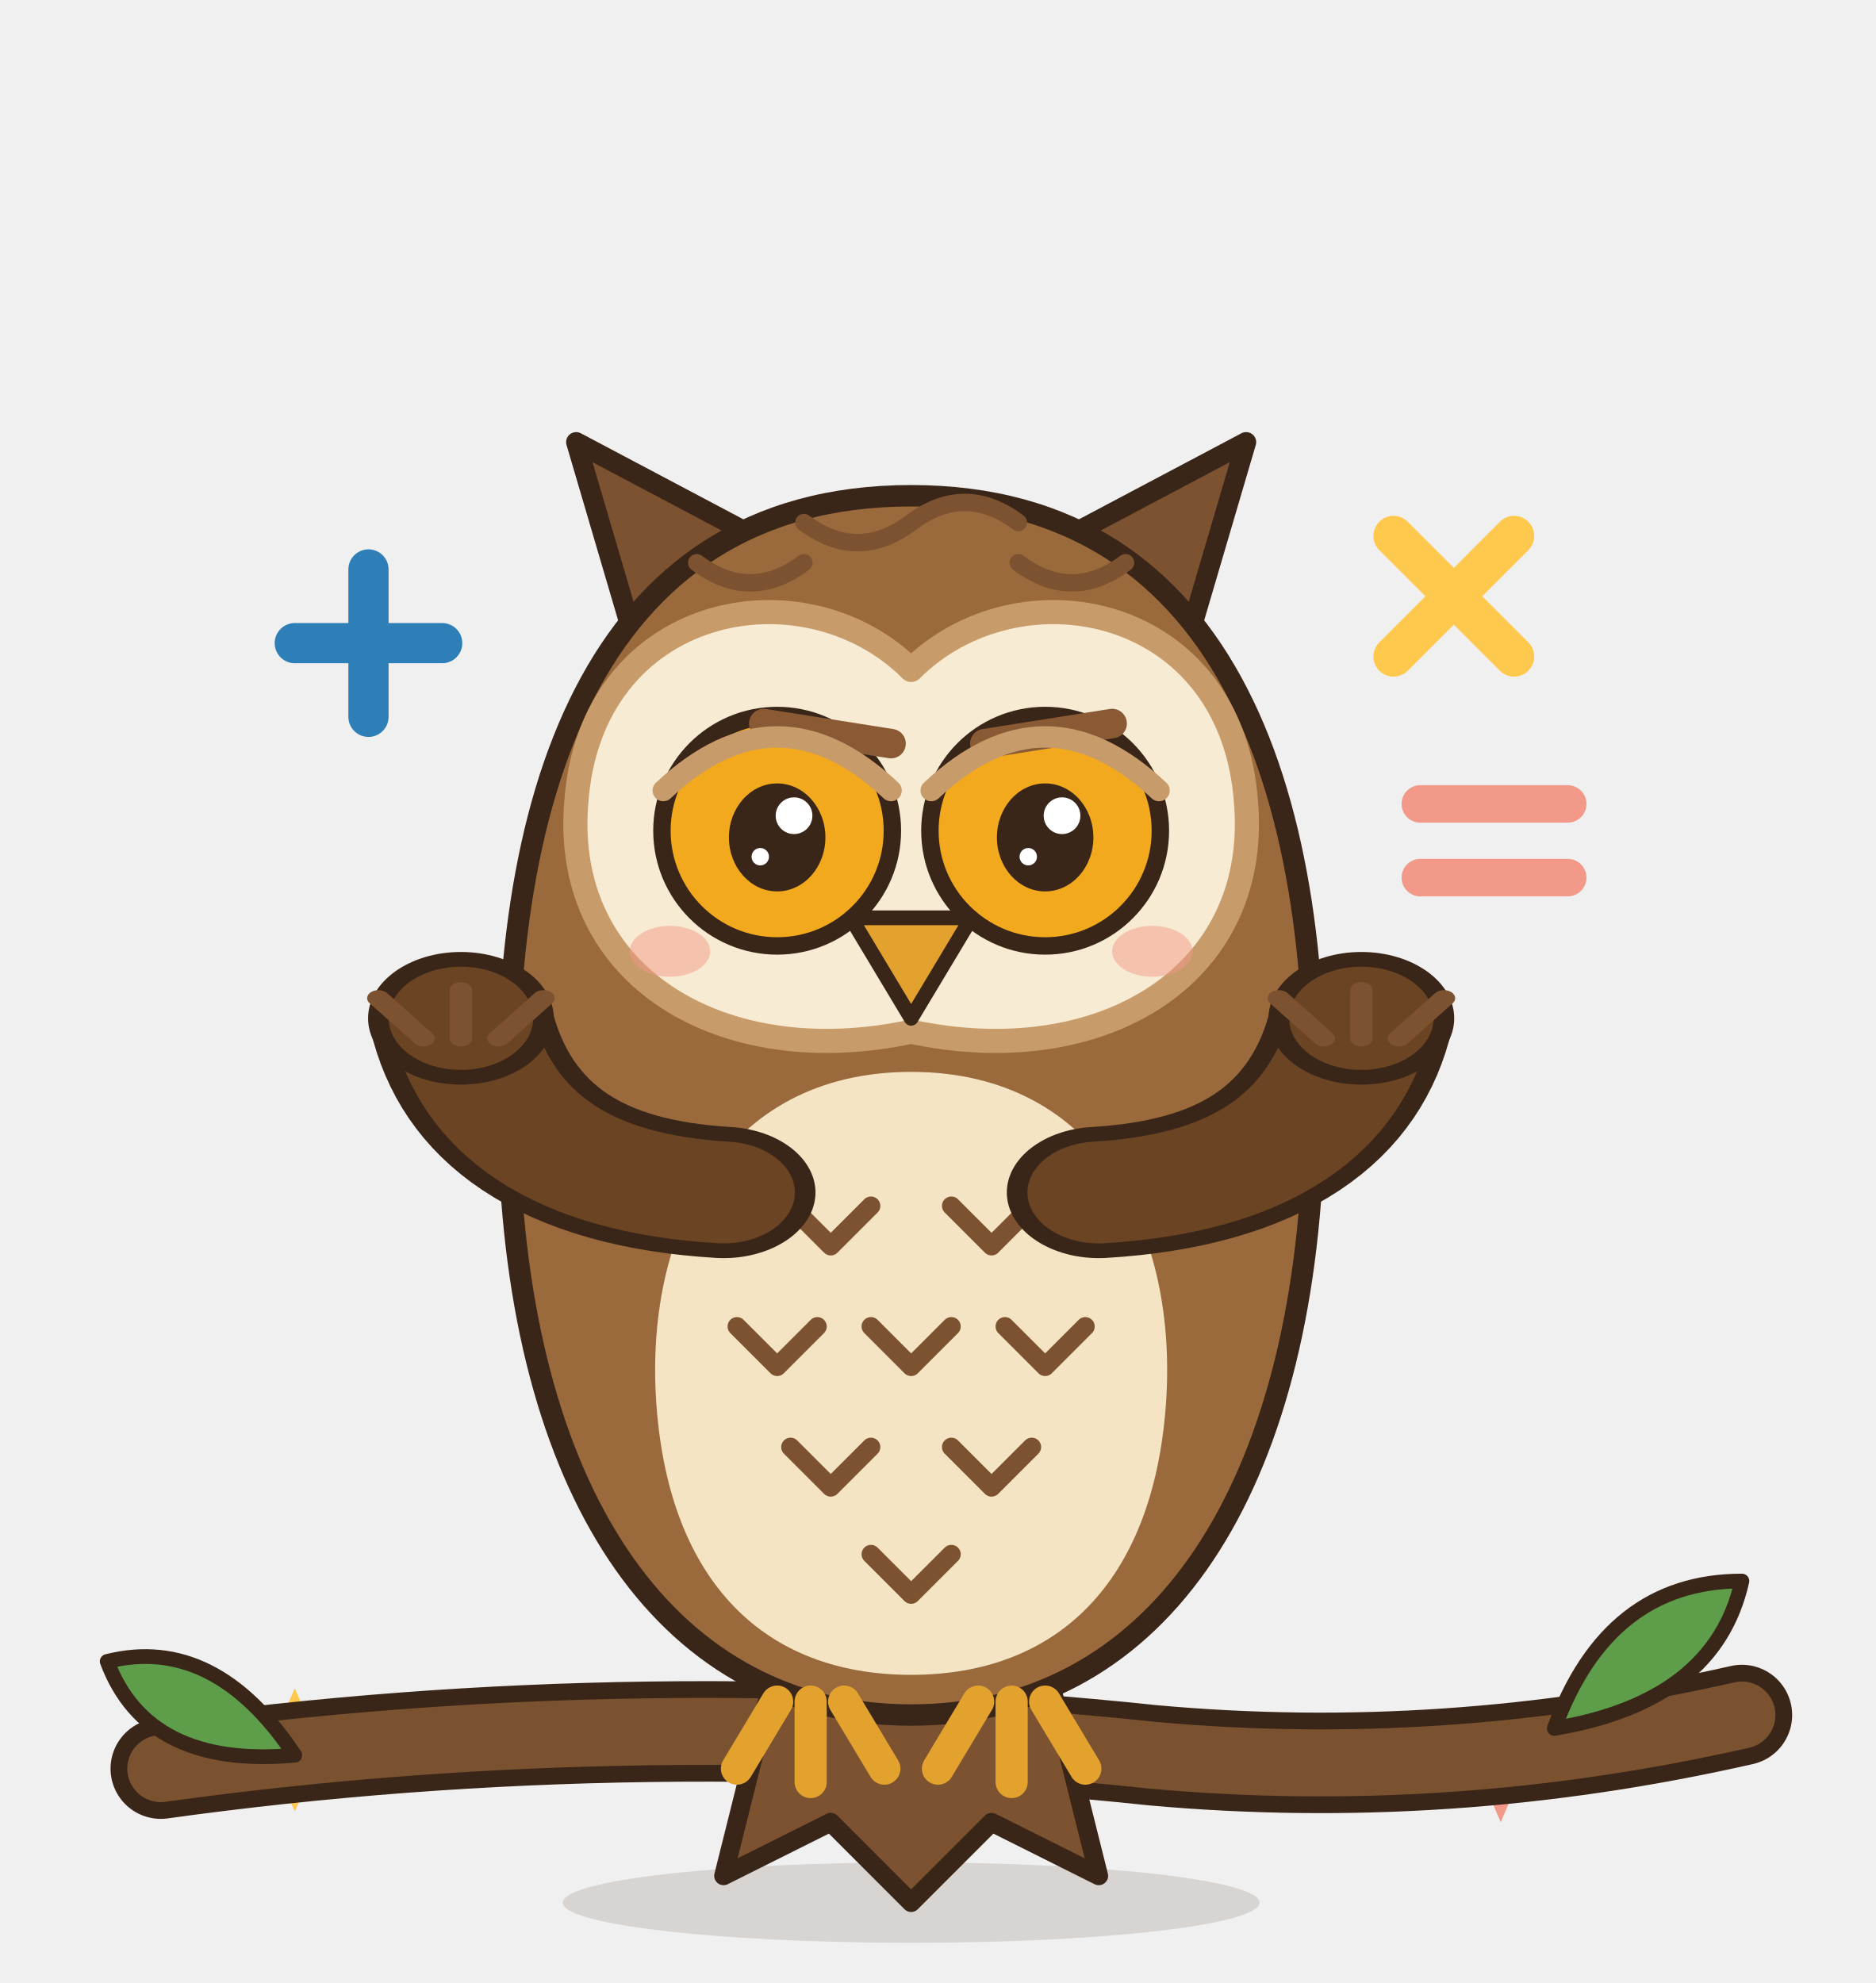
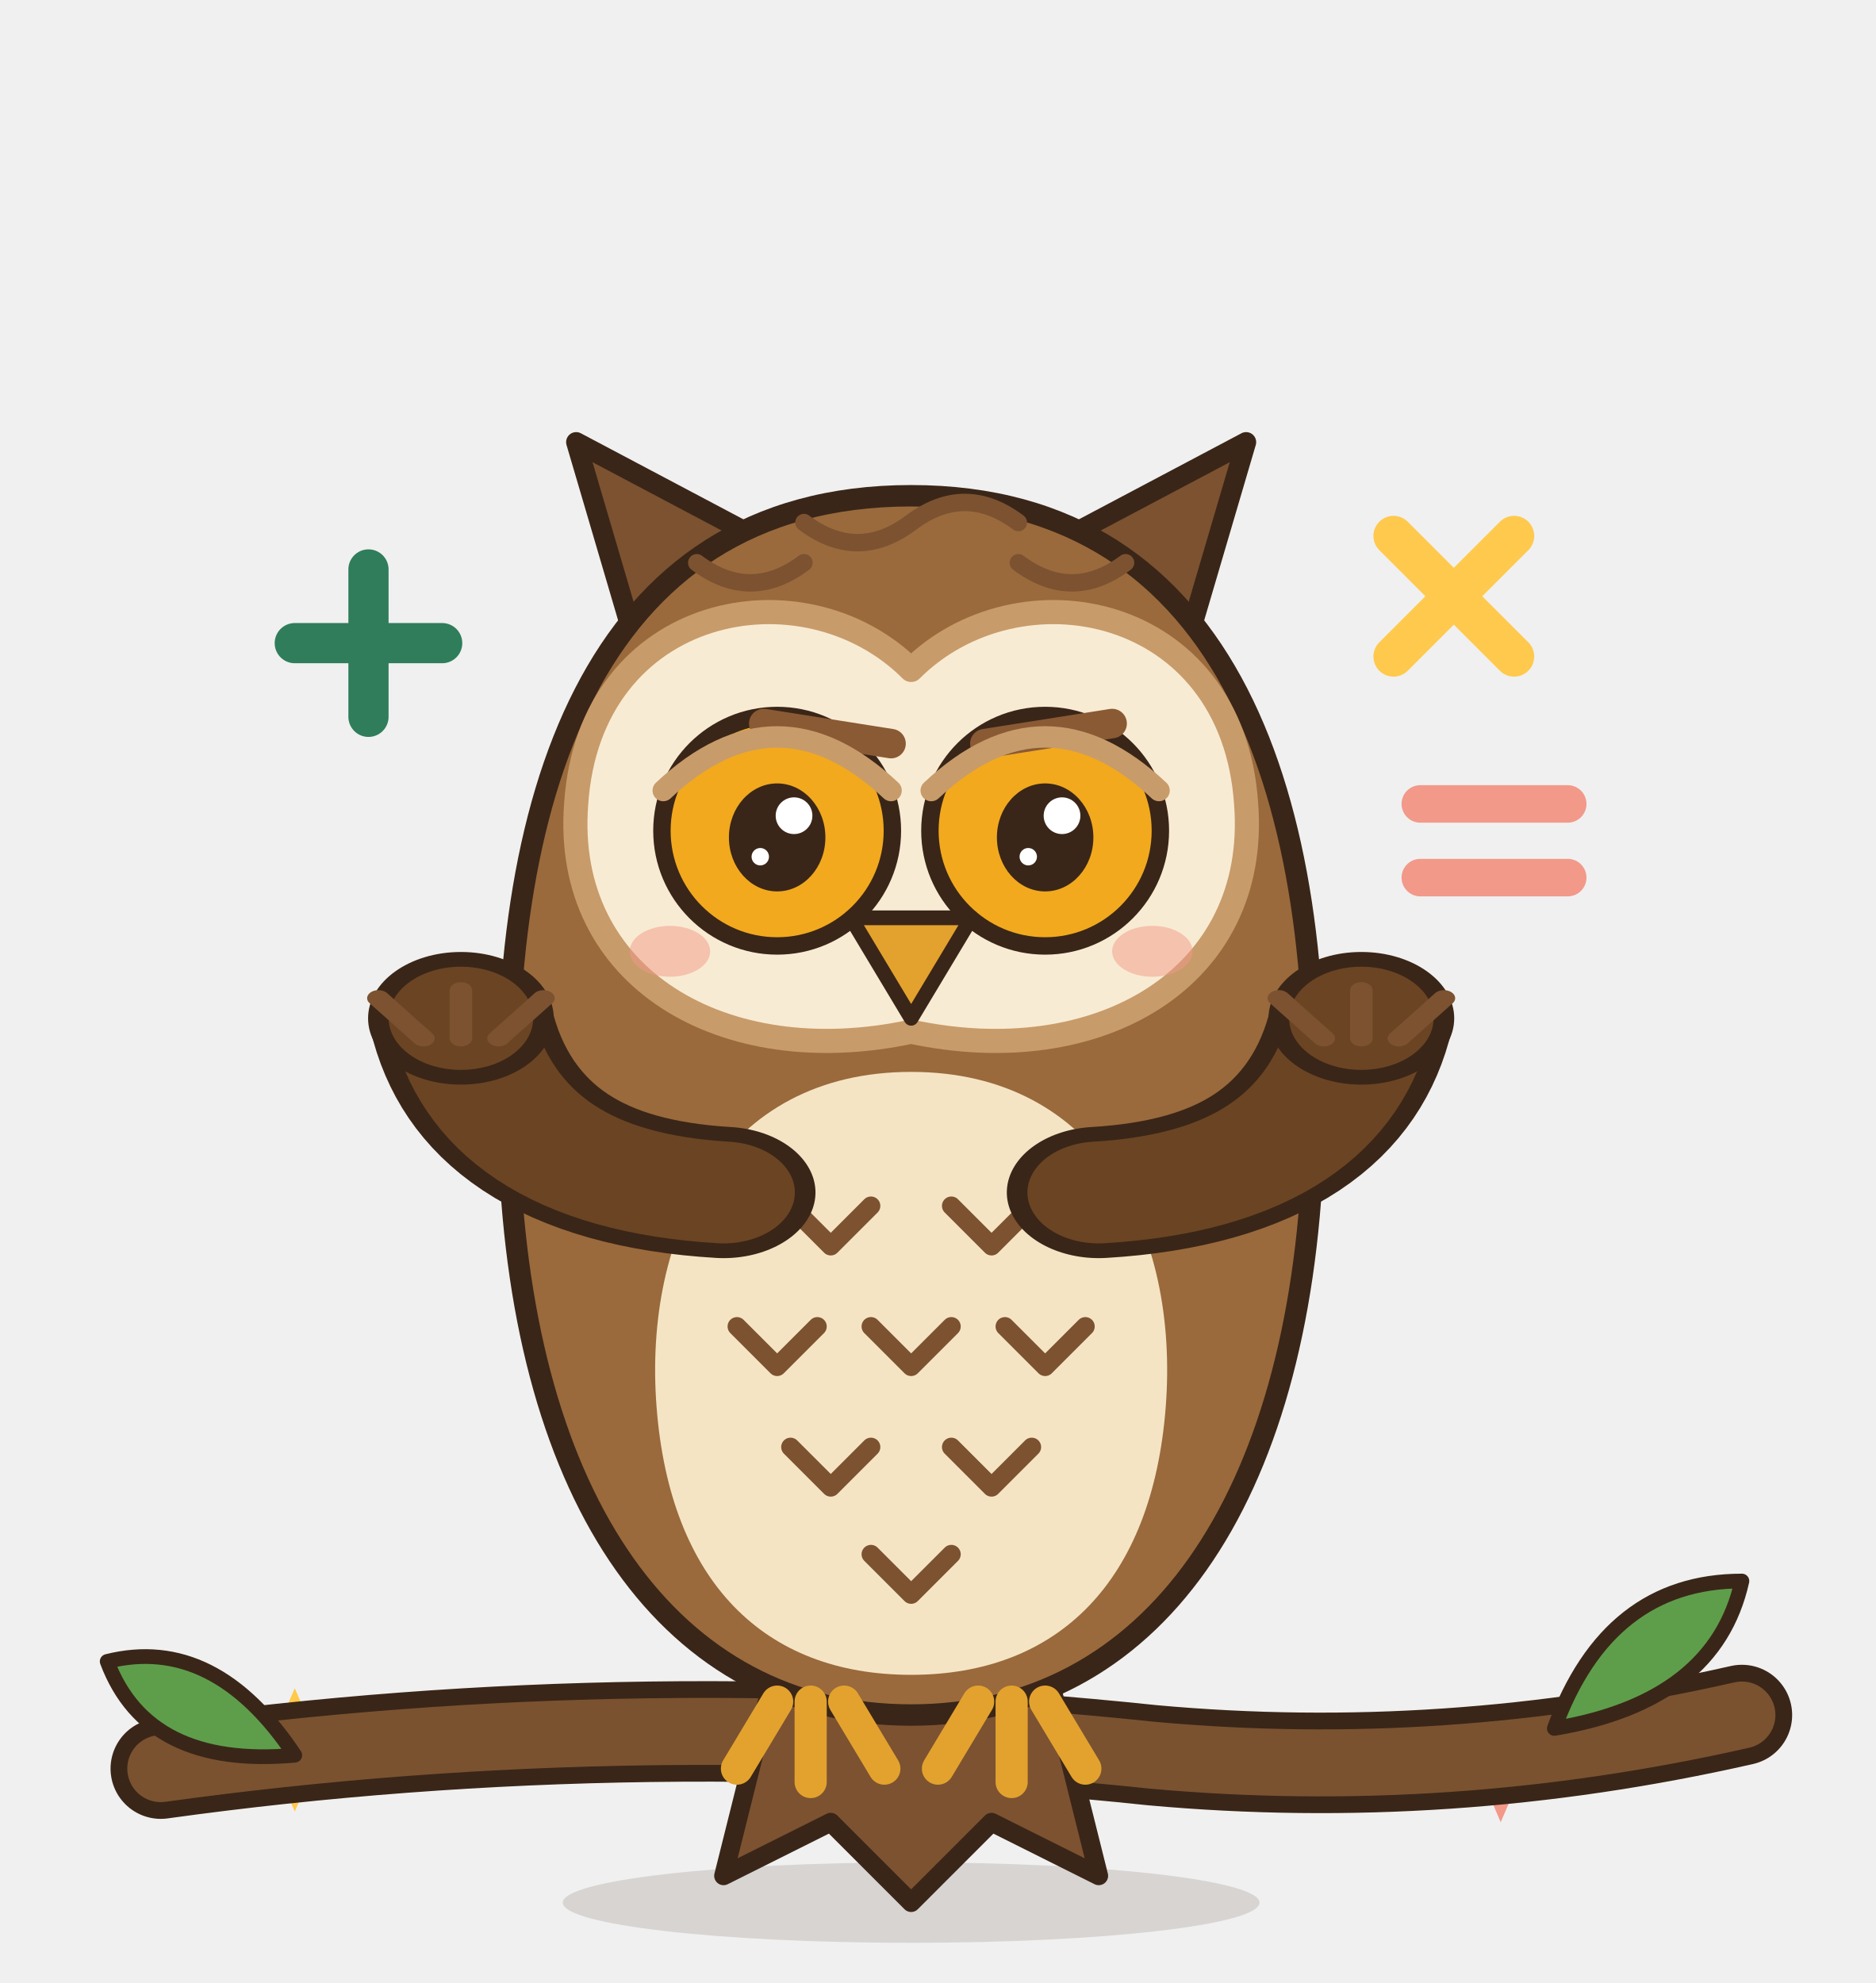
<svg xmlns="http://www.w3.org/2000/svg" viewBox="-8 -28 140 148" width="280" height="296" role="img" aria-labelledby="t">
  <style>.rd-wingL{transform-box:fill-box;transform-origin:100% 70%;animation:rd-flapL .38s ease-in-out infinite alternate}
.rd-wingR{transform-box:fill-box;transform-origin:0% 70%;animation:rd-flapR .38s ease-in-out infinite alternate}
.rd-star{transform-box:fill-box;transform-origin:center;animation:rd-star 2.2s ease-in-out infinite}
.rd-dust{transform-box:fill-box;transform-origin:center;animation:rd-dust 3s ease-in infinite}.rd-dust.b{animation-delay:1s}.rd-dust.c{animation-delay:2s}
.rd-shine{animation:rd-shine 3s ease-in-out infinite}
.rd-all{transform-box:fill-box;transform-origin:50% 100%;animation:rd-float 2.4s ease-in-out infinite}
.rd-look{animation:rd-look 5s ease-in-out infinite}
.rd-swing{transform-box:fill-box;transform-origin:100% 0%;animation:rd-swing 1.6s ease-in-out infinite alternate}
.rd-tip{transform-box:fill-box;transform-origin:center;animation:rd-tip 1.2s ease-in-out infinite alternate}
.rd-cheek{animation:rd-cheek 2.4s ease-in-out infinite}
.rd-dust,.rd-look,.rd-eyes,.rd-mouth-t,.rd-wave,.rd-bulb,.rd-ping,.rd-spark,.rd-dot,.rd-drop,.rd-sym,.rd-armL,.rd-armR,.rd-q{transform-box:fill-box;transform-origin:center}
.rd-eyes{animation:rd-blink 3.2s infinite}
.rd-ping{animation:rd-ping 2.4s ease-out infinite;transform-origin:50% 100%}
.rd-ping.b{animation-delay:.5s}
.rd-wave{transform-origin:0% 100%;animation:rd-wave .55s ease-in-out infinite alternate}
.rd-mouth-t{animation:rd-talk .24s ease-in-out infinite alternate}
.rd-snd{animation:rd-fade 1s ease-in-out infinite}.rd-snd.b{animation-delay:.3s}
.rd-bulb{animation:rd-pop 1.4s ease-in-out infinite alternate}
.rd-dot{animation:rd-fade 1.6s ease-in-out infinite}.rd-dot.b{animation-delay:.25s}.rd-dot.c{animation-delay:.5s}
.rd-spark{animation:rd-twinkle 1.1s ease-in-out infinite alternate}.rd-spark.b{animation-delay:.35s}.rd-spark.c{animation-delay:.7s}
.rd-jump{animation:rd-jump .5s cubic-bezier(.3,0,.5,1) infinite alternate}
.rd-drop{animation:rd-drop 1.8s ease-in infinite}
.rd-sym{animation:rd-bob 1.8s ease-in-out infinite alternate}.rd-sym.b{animation-delay:.4s}.rd-sym.c{animation-delay:.8s}
.rd-q{animation:rd-tilt 1.6s ease-in-out infinite alternate}
.rd-point{transform-box:fill-box;transform-origin:0% 100%;animation:rd-point .8s ease-in-out infinite alternate}
.rd-fist{transform-box:fill-box;transform-origin:100% 100%;animation:rd-fist .5s ease-in-out infinite alternate}
@keyframes rd-float{0%,100%{transform:translateY(0) rotate(0deg) scale(1,1)}25%{transform:translateY(-5px) rotate(-2.5deg) scale(.98,1.03)}50%{transform:translateY(-7px) rotate(0deg) scale(1,1)}75%{transform:translateY(-5px) rotate(2.5deg) scale(.98,1.03)}}
@keyframes rd-flapL{from{transform:rotate(8deg) scaleX(1)}to{transform:rotate(-14deg) scaleX(.72)}}
@keyframes rd-flapR{from{transform:rotate(-8deg) scaleX(1)}to{transform:rotate(14deg) scaleX(.72)}}
@keyframes rd-star{0%,100%{transform:rotate(0deg) scale(1)}50%{transform:rotate(72deg) scale(1.22)}}
@keyframes rd-dust{0%{transform:translateY(8px) scale(.3);opacity:0}20%{opacity:1}100%{transform:translateY(-26px) scale(1) rotate(90deg);opacity:0}}
@keyframes rd-shine{0%,100%{opacity:.35}50%{opacity:.75}}
@keyframes rd-look{0%,30%,100%{transform:translateX(0)}38%,55%{transform:translateX(-2.5px)}63%,80%{transform:translateX(2.5px)}}
@keyframes rd-swing{from{transform:rotate(-12deg)}to{transform:rotate(10deg)}}
@keyframes rd-tip{from{transform:scale(.85)}to{transform:scale(1.25)}}
@keyframes rd-cheek{0%,100%{opacity:.35}50%{opacity:.75}}
@keyframes rd-blink{0%,93%,100%{transform:scaleY(1)}96.5%{transform:scaleY(.08)}}
@keyframes rd-ping{0%{opacity:.9;transform:scale(.5)}100%{opacity:0;transform:scale(1.25)}}
@keyframes rd-wave{from{transform:rotate(-18deg)}to{transform:rotate(24deg)}}
@keyframes rd-talk{from{transform:scaleY(.3)}to{transform:scaleY(1.4)}}
@keyframes rd-fade{0%,100%{opacity:.15}50%{opacity:1}}
@keyframes rd-pop{from{transform:scale(.8) rotate(-6deg)}to{transform:scale(1.2) rotate(6deg)}}
@keyframes rd-twinkle{from{transform:scale(.4) rotate(0deg);opacity:.3}to{transform:scale(1.1) rotate(25deg);opacity:1}}
@keyframes rd-jump{from{transform:translateY(0) scale(1.04,.96)}to{transform:translateY(-12px) scale(.97,1.04)}}
@keyframes rd-drop{0%{transform:translateY(-3px);opacity:0}25%{opacity:1}100%{transform:translateY(9px);opacity:0}}
@keyframes rd-bob{from{transform:translateY(4px) rotate(-8deg)}to{transform:translateY(-5px) rotate(8deg)}}
@keyframes rd-tilt{from{transform:rotate(-14deg) translateY(2px)}to{transform:rotate(14deg) translateY(-3px)}}
@keyframes rd-point{from{transform:rotate(4deg)}to{transform:rotate(-16deg)}}
@keyframes rd-fist{from{transform:rotate(-6deg)}to{transform:rotate(16deg)}}
@media (prefers-reduced-motion:reduce){.rd-all,.rd-all *{animation:none!important}}</style>
  <ellipse cx="60" cy="114" rx="26" ry="3" fill="#3A2618" opacity=".14" />
  <path class="rd-dust" d="M14 98 l1.4 3.2 l3.2 1.4 l-3.2 1.4 l-1.4 3.2 l-1.4 -3.2 l-3.2 -1.4 l3.2 -1.4 z" fill="#FFC94D" />
  <path class="rd-dust b" d="M104 100 l1.2 2.8 l2.8 1.2 l-2.8 1.2 l-1.2 2.8 l-1.2 -2.8 l-2.8 -1.2 l2.8 -1.2 z" fill="#F2998A" />
-   <circle class="rd-dust c" cx="92" cy="104" r="1.9" fill="#2E7FB8" />
+   <circle class="rd-dust c" cx="92" cy="104" r="1.9" fill="#2F7D5B" />
  <g class="rd-all">
    <g>
      <path d="M4 104 Q40 99 78 103 Q100 105 122 100" fill="none" stroke="#3A2618" stroke-width="7.5" stroke-linecap="round" />
      <path d="M4 104 Q40 99 78 103 Q100 105 122 100" fill="none" stroke="#7A5230" stroke-width="5" stroke-linecap="round" />
      <g class="rd-swing">
        <path d="M108 101 Q112 90 122 90 Q120 99 108 101 Z" fill="#5E9E4B" stroke="#3A2618" stroke-width="1.1" stroke-linejoin="round" />
      </g>
      <path d="M14 103 Q8 94 0 96 Q3 104 14 103 Z" fill="#5E9E4B" stroke="#3A2618" stroke-width="1.1" stroke-linejoin="round" />
      <path d="M50 96 L46 112 L54 108 L60 114 L66 108 L74 112 L70 96 Z" fill="#7C5230" stroke="#3A2618" stroke-width="1.4" stroke-linejoin="round" />
      <path d="M40 22 L35 5 L52 14 Z M80 22 L85 5 L68 14 Z" fill="#7C5230" stroke="#3A2618" stroke-width="1.5" stroke-linejoin="round" />
      <path d="M60 9 C84 9 91 32 90 58 C89 84 78 100 60 100 C42 100 31 84 30 58 C29 32 36 9 60 9 Z" fill="#9A6A3C" stroke="#3A2618" stroke-width="1.6" />
      <path d="M44 14 q4 3 8 0 M68 14 q4 3 8 0 M52 11 q4 3 8 0 q4 -3 8 0" fill="none" stroke="#7C5230" stroke-width="1.3" stroke-linecap="round" />
      <path d="M60 52 C74 52 80 64 79 77 C78 90 71 97 60 97 C49 97 42 90 41 77 C40 64 46 52 60 52 Z" fill="#F4E4C4" />
      <path d="M51 62 l3 3 l3 -3 M63 62 l3 3 l3 -3 M47 71 l3 3 l3 -3 M57 71 l3 3 l3 -3 M67 71 l3 3 l3 -3 M51 80 l3 3 l3 -3 M63 80 l3 3 l3 -3 M57 88 l3 3 l3 -3" fill="none" stroke="#7C5230" stroke-width="1.4" stroke-linecap="round" stroke-linejoin="round" />
      <path d="M50 99 l-3 5 M52.5 99 v6 M55 99 l3 5 M65 99 l-3 5 M67.5 99 v6 M70 99 l3 5" stroke="#E3A22E" stroke-width="2.4" stroke-linecap="round" />
      <path d="M60 22 C52 14 36 17 35 32 C34 45 46 52 60 49 C74 52 86 45 85 32 C84 17 68 14 60 22 Z" fill="#F8EBD3" stroke="#C89B6A" stroke-width="1.8" stroke-linejoin="round" />
      <g class="rd-cheek">
        <ellipse cx="42" cy="43" rx="3" ry="1.9" fill="#F2998A" opacity=".5" />
        <ellipse cx="78" cy="43" rx="3" ry="1.9" fill="#F2998A" opacity=".5" />
      </g>
      <circle cx="50" cy="34" r="8.6" fill="#F2A91E" stroke="#3A2618" stroke-width="1.3" />
      <circle cx="70" cy="34" r="8.6" fill="#F2A91E" stroke="#3A2618" stroke-width="1.3" />
      <g class="rd-look">
        <g class="rd-eyes">
          <g transform="translate(-2 0)">
            <ellipse cx="52" cy="34.5" rx="3.6" ry="4.03" fill="#3A2618" />
            <circle cx="53.26" cy="32.88" r="1.37" fill="#FFFFFF" />
            <circle cx="50.74" cy="35.94" r="0.65" fill="#FFFFFF" />
          </g>
          <g transform="translate(2 0)">
            <ellipse cx="68" cy="34.5" rx="3.6" ry="4.03" fill="#3A2618" />
            <circle cx="69.26" cy="32.88" r="1.37" fill="#FFFFFF" />
            <circle cx="66.74" cy="35.94" r="0.65" fill="#FFFFFF" />
            <path d="M47 26 L56.5 27.5" fill="none" stroke="#8A5A34" stroke-width="2.2" stroke-linecap="round" />
            <path d="M73 26 L63.5 27.5" fill="none" stroke="#8A5A34" stroke-width="2.2" stroke-linecap="round" />
          </g>
        </g>
      </g>
      <path d="M41.5 31 Q50 23 58.5 31 M61.5 31 Q70 23 78.5 31" fill="none" stroke="#C89B6A" stroke-width="1.6" stroke-linecap="round" />
      <path d="M55.5 40.5 L64.5 40.5 L60 48 Z" fill="#E3A22E" stroke="#3A2618" stroke-width="1.1" stroke-linejoin="round" />
      <g transform="translate(60 0) scale(1.4 1) translate(-60 0)">
        <g class="rd-fist">
          <g>
            <path d="M50 61 Q38 60 36 48" fill="none" stroke="#3A2618" stroke-width="9.8" stroke-linecap="round" />
            <path d="M50 61 Q38 60 36 48" fill="none" stroke="#6B4423" stroke-width="7.6" stroke-linecap="round" />
            <circle cx="36" cy="48" r="4.4" fill="#6B4423" stroke="#3A2618" stroke-width="1.1" />
            <path d="M34.0 49.5 l-2.4 -3 M36 49.5 l0 -3.6 M38.0 49.5 l2.4 -3" stroke="#7C5230" stroke-width="1.2" stroke-linecap="round" />
          </g>
        </g>
        <g class="rd-point">
          <g>
            <path d="M70 61 Q82 60 84 48" fill="none" stroke="#3A2618" stroke-width="9.8" stroke-linecap="round" />
            <path d="M70 61 Q82 60 84 48" fill="none" stroke="#6B4423" stroke-width="7.6" stroke-linecap="round" />
            <circle cx="84" cy="48" r="4.4" fill="#6B4423" stroke="#3A2618" stroke-width="1.1" />
            <path d="M82.0 49.5 l-2.4 -3 M84 49.5 l0 -3.6 M86.0 49.5 l2.4 -3" stroke="#7C5230" stroke-width="1.2" stroke-linecap="round" />
          </g>
        </g>
      </g>
-       <path class="rd-sym" d="M14 20 h11 M19.5 14.5 v11" stroke="#2E7FB8" stroke-width="3" stroke-linecap="round" />
+       <path class="rd-sym" d="M14 20 h11 M19.5 14.5 v11" stroke="#2F7D5B" stroke-width="3" stroke-linecap="round" />
      <path class="rd-sym b" d="M96 12 l9 9 M105 12 l-9 9" stroke="#FFC94D" stroke-width="3" stroke-linecap="round" />
      <path class="rd-sym c" d="M98 32 h11 M98 37.5 h11" stroke="#F2998A" stroke-width="2.8" stroke-linecap="round" />
    </g>
  </g>
</svg>
